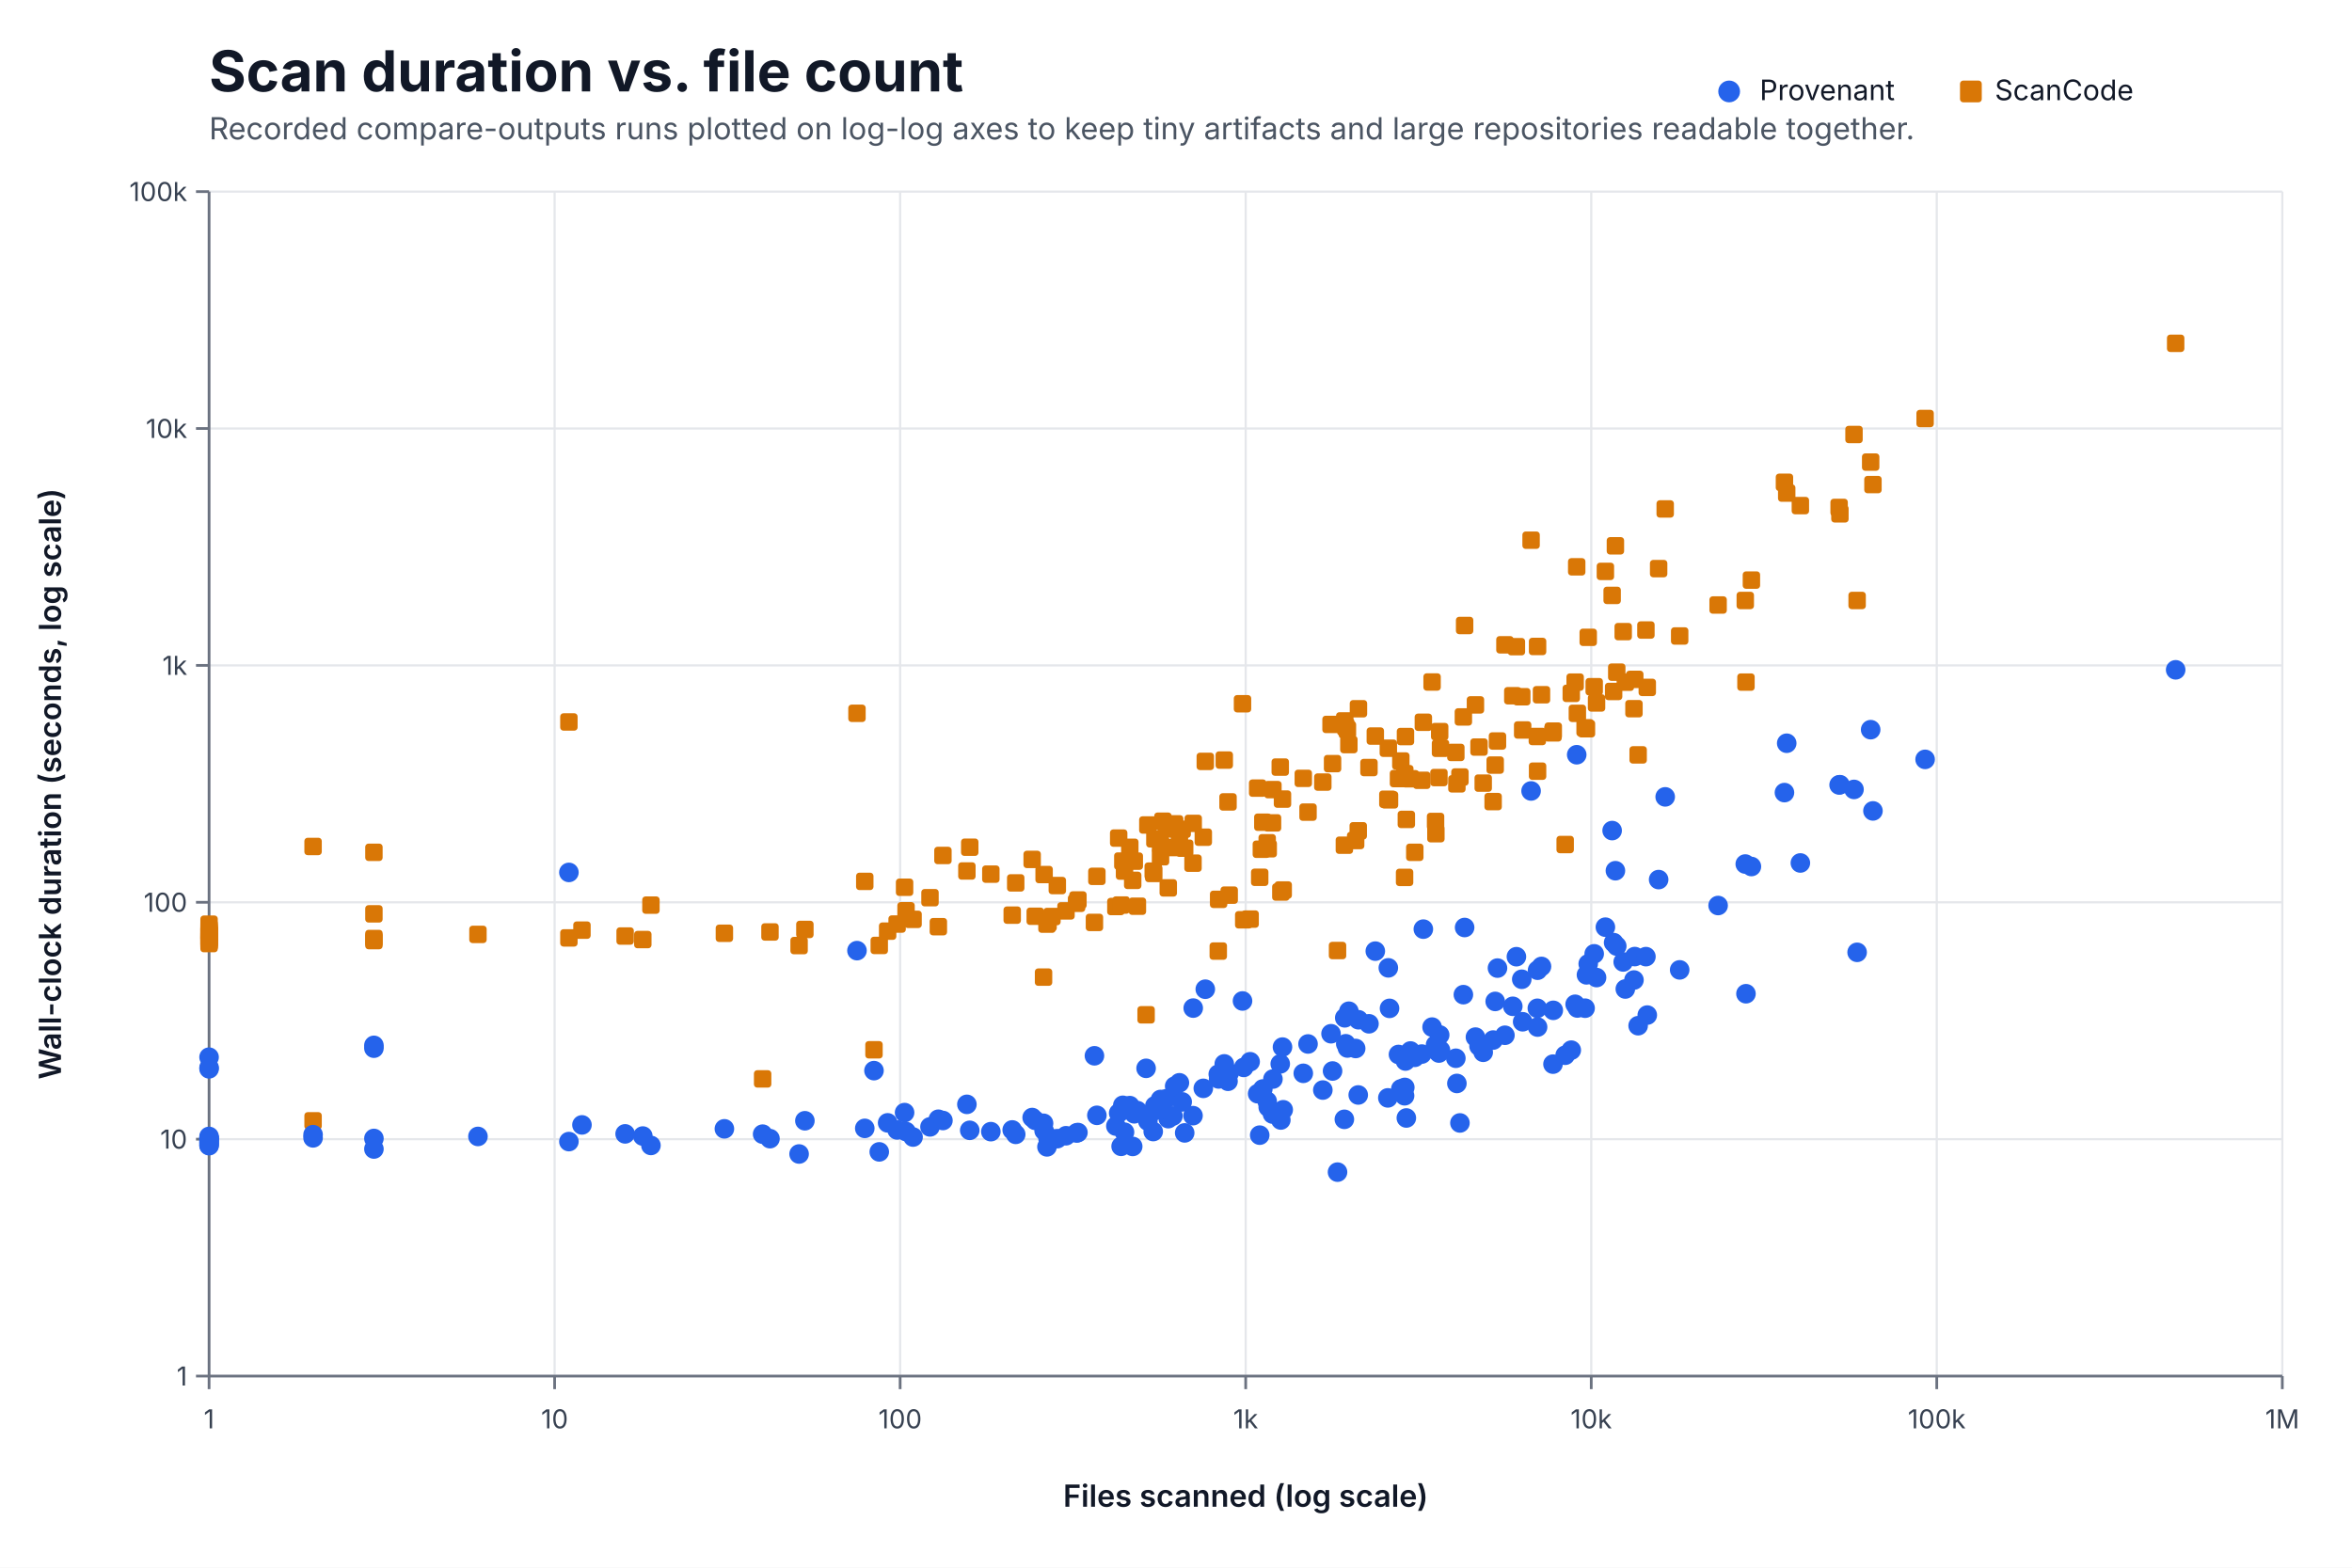
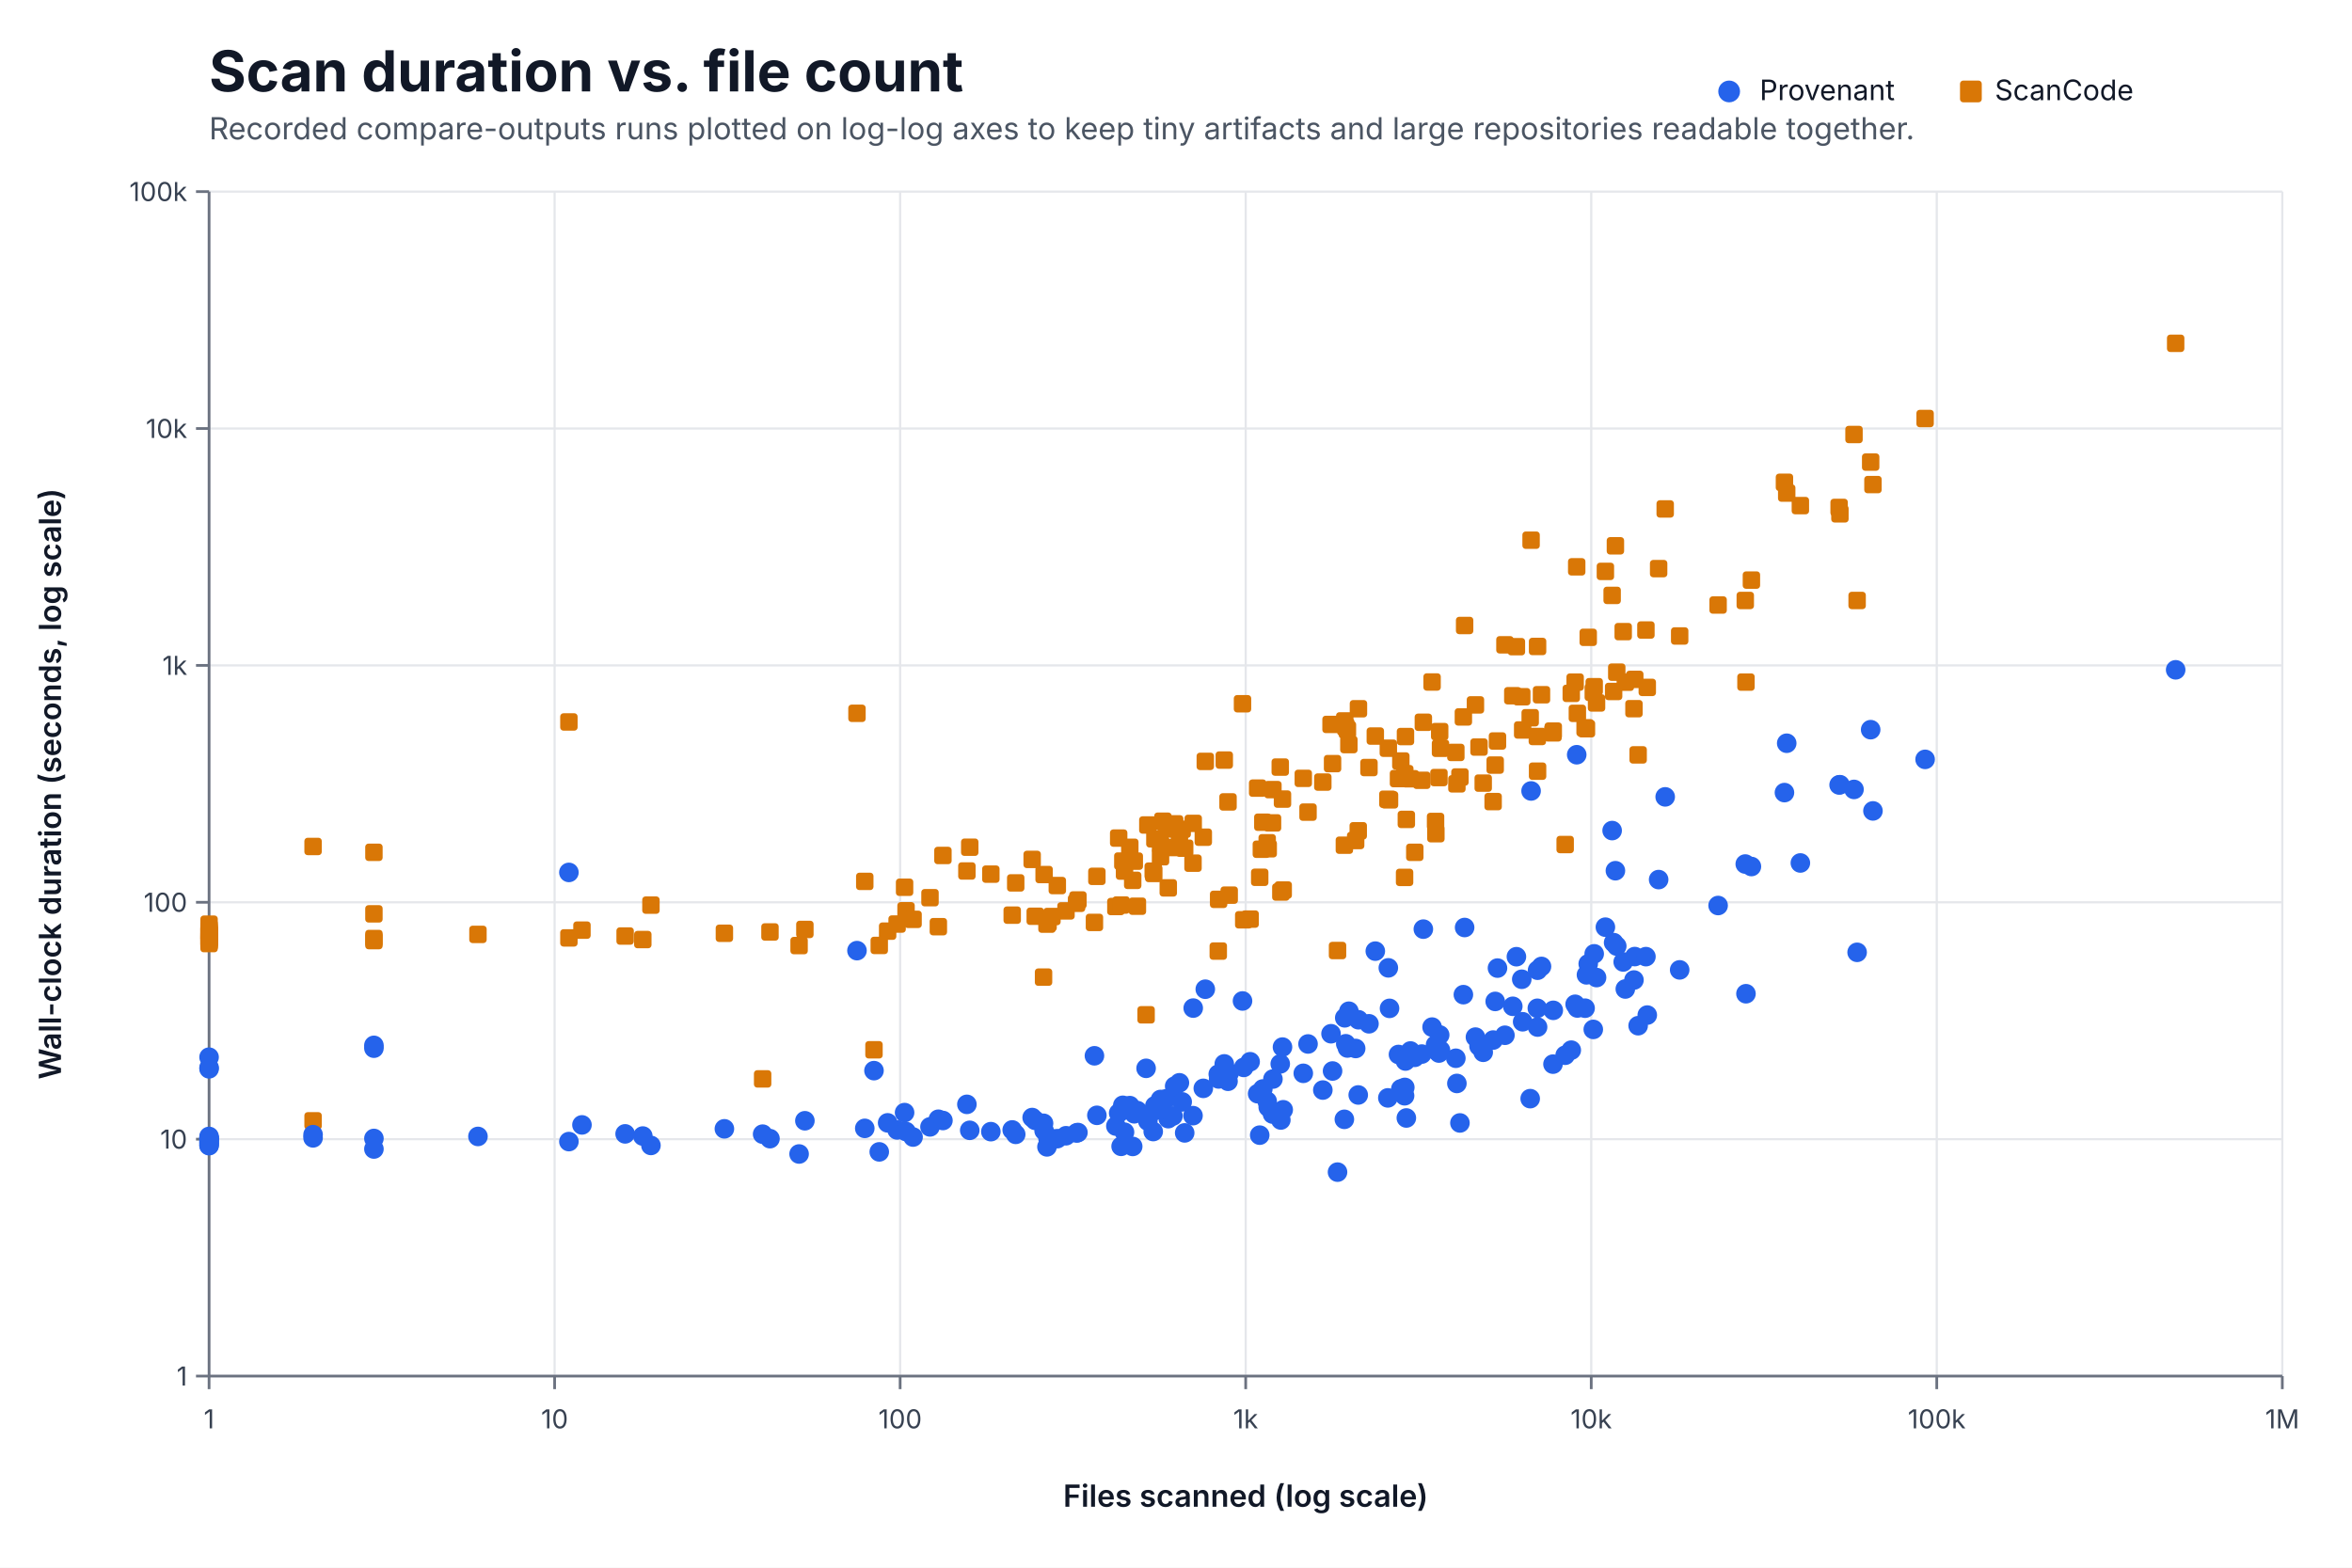
<svg xmlns="http://www.w3.org/2000/svg" width="1080" height="720" viewBox="0 0 1080 720" role="img" aria-labelledby="title desc">
  <style>
    text { font-family: -apple-system, BlinkMacSystemFont, "Segoe UI", sans-serif; fill: #111827; }
    .title { font-size: 26px; font-weight: 700; }
    .subtitle { font-size: 14px; fill: #4b5563; }
    .axis-label { font-size: 14px; font-weight: 600; }
    .tick { font-size: 12px; fill: #374151; }
    .grid { stroke: #e5e7eb; stroke-width: 1; }
    .axis { stroke: #6b7280; stroke-width: 1.25; }
    .legend-label { font-size: 13px; }
  </style>
  <rect x="0" y="0" width="1080" height="720" fill="white" />
  <text class="title" x="96" y="42">Scan duration vs. file count</text>
  <text class="subtitle" x="96" y="64">Recorded compare-outputs runs plotted on log-log axes to keep tiny artifacts and large repositories readable together.</text>
  <line class="grid" x1="96.00" y1="632.00" x2="1048.00" y2="632.00" />
  <line class="grid" x1="96.00" y1="523.20" x2="1048.00" y2="523.20" />
  <line class="grid" x1="96.00" y1="414.40" x2="1048.00" y2="414.40" />
  <line class="grid" x1="96.00" y1="305.60" x2="1048.00" y2="305.60" />
  <line class="grid" x1="96.00" y1="196.80" x2="1048.00" y2="196.80" />
  <line class="grid" x1="96.00" y1="88.00" x2="1048.00" y2="88.00" />
  <line class="grid" x1="96.00" y1="88.00" x2="96.00" y2="632.00" />
  <line class="grid" x1="254.67" y1="88.00" x2="254.67" y2="632.00" />
  <line class="grid" x1="413.33" y1="88.00" x2="413.33" y2="632.00" />
  <line class="grid" x1="572.00" y1="88.00" x2="572.00" y2="632.00" />
  <line class="grid" x1="730.67" y1="88.00" x2="730.67" y2="632.00" />
  <line class="grid" x1="889.33" y1="88.00" x2="889.33" y2="632.00" />
  <line class="grid" x1="1048.00" y1="88.00" x2="1048.00" y2="632.00" />
  <line class="axis" x1="96.00" y1="632.00" x2="1048.00" y2="632.00" />
  <line class="axis" x1="96.00" y1="88.00" x2="96.00" y2="632.00" />
  <line class="axis" x1="96.00" y1="632.00" x2="96.00" y2="638.00" />
  <text class="tick" x="96.00" y="656.00" text-anchor="middle">1</text>
  <line class="axis" x1="254.67" y1="632.00" x2="254.67" y2="638.00" />
  <text class="tick" x="254.67" y="656.00" text-anchor="middle">10</text>
  <line class="axis" x1="413.33" y1="632.00" x2="413.33" y2="638.00" />
  <text class="tick" x="413.33" y="656.00" text-anchor="middle">100</text>
  <line class="axis" x1="572.00" y1="632.00" x2="572.00" y2="638.00" />
  <text class="tick" x="572.00" y="656.00" text-anchor="middle">1k</text>
  <line class="axis" x1="730.67" y1="632.00" x2="730.67" y2="638.00" />
  <text class="tick" x="730.67" y="656.00" text-anchor="middle">10k</text>
  <line class="axis" x1="889.33" y1="632.00" x2="889.33" y2="638.00" />
  <text class="tick" x="889.33" y="656.00" text-anchor="middle">100k</text>
  <line class="axis" x1="1048.00" y1="632.00" x2="1048.00" y2="638.00" />
  <text class="tick" x="1048.00" y="656.00" text-anchor="middle">1M</text>
  <line class="axis" x1="90.00" y1="632.00" x2="96.00" y2="632.00" />
  <text class="tick" x="86.00" y="632.00" text-anchor="end" dominant-baseline="middle">1</text>
  <line class="axis" x1="90.00" y1="523.20" x2="96.00" y2="523.20" />
  <text class="tick" x="86.00" y="523.20" text-anchor="end" dominant-baseline="middle">10</text>
  <line class="axis" x1="90.00" y1="414.40" x2="96.00" y2="414.40" />
  <text class="tick" x="86.00" y="414.40" text-anchor="end" dominant-baseline="middle">100</text>
  <line class="axis" x1="90.00" y1="305.60" x2="96.00" y2="305.60" />
  <text class="tick" x="86.00" y="305.60" text-anchor="end" dominant-baseline="middle">1k</text>
  <line class="axis" x1="90.00" y1="196.80" x2="96.00" y2="196.80" />
  <text class="tick" x="86.00" y="196.80" text-anchor="end" dominant-baseline="middle">10k</text>
  <line class="axis" x1="90.00" y1="88.00" x2="96.00" y2="88.00" />
  <text class="tick" x="86.00" y="88.00" text-anchor="end" dominant-baseline="middle">100k</text>
  <text class="axis-label" x="572.00" y="692.00" text-anchor="middle">Files scanned (log scale)</text>
  <text class="axis-label" x="28" y="360.00" transform="rotate(-90 28 360.00)" text-anchor="middle">Wall-clock duration (seconds, log scale)</text>
  <g aria-label="Legend">
    <circle cx="794" cy="42" r="5" fill="#2563eb" />
    <text class="legend-label" x="808" y="46">Provenant</text>
    <rect x="900" y="37" width="10" height="10" fill="#d97706" rx="1.5" />
    <text class="legend-label" x="916" y="46">ScanCode</text>
  </g>
  <g aria-label="ScanCode points">
    <rect x="92.00" y="420.46" width="8" height="8" fill="#d97706" rx="1.5" />
    <rect x="92.00" y="423.47" width="8" height="8" fill="#d97706" rx="1.5" />
    <rect x="92.00" y="425.26" width="8" height="8" fill="#d97706" rx="1.5" />
    <rect x="92.00" y="424.52" width="8" height="8" fill="#d97706" rx="1.5" />
    <rect x="92.00" y="427.27" width="8" height="8" fill="#d97706" rx="1.5" />
    <rect x="92.00" y="422.38" width="8" height="8" fill="#d97706" rx="1.5" />
    <rect x="92.00" y="429.37" width="8" height="8" fill="#d97706" rx="1.5" />
    <rect x="92.00" y="428.44" width="8" height="8" fill="#d97706" rx="1.5" />
    <rect x="92.00" y="427.25" width="8" height="8" fill="#d97706" rx="1.5" />
    <rect x="92.00" y="424.52" width="8" height="8" fill="#d97706" rx="1.5" />
    <rect x="92.00" y="427.69" width="8" height="8" fill="#d97706" rx="1.5" />
    <rect x="92.00" y="424.87" width="8" height="8" fill="#d97706" rx="1.5" />
    <rect x="92.00" y="428.71" width="8" height="8" fill="#d97706" rx="1.5" />
    <rect x="139.76" y="510.78" width="8" height="8" fill="#d97706" rx="1.5" />
    <rect x="139.76" y="384.76" width="8" height="8" fill="#d97706" rx="1.5" />
    <rect x="167.70" y="427.04" width="8" height="8" fill="#d97706" rx="1.5" />
    <rect x="167.70" y="387.45" width="8" height="8" fill="#d97706" rx="1.5" />
    <rect x="167.70" y="427.99" width="8" height="8" fill="#d97706" rx="1.5" />
    <rect x="167.70" y="415.71" width="8" height="8" fill="#d97706" rx="1.5" />
    <rect x="215.47" y="425.14" width="8" height="8" fill="#d97706" rx="1.5" />
    <rect x="257.23" y="426.75" width="8" height="8" fill="#d97706" rx="1.5" />
    <rect x="257.23" y="327.58" width="8" height="8" fill="#d97706" rx="1.5" />
    <rect x="263.23" y="423.19" width="8" height="8" fill="#d97706" rx="1.5" />
    <rect x="283.05" y="425.90" width="8" height="8" fill="#d97706" rx="1.5" />
    <rect x="291.17" y="427.52" width="8" height="8" fill="#d97706" rx="1.5" />
    <rect x="294.90" y="411.70" width="8" height="8" fill="#d97706" rx="1.5" />
    <rect x="328.63" y="424.63" width="8" height="8" fill="#d97706" rx="1.5" />
    <rect x="346.19" y="491.51" width="8" height="8" fill="#d97706" rx="1.5" />
    <rect x="349.56" y="424.02" width="8" height="8" fill="#d97706" rx="1.5" />
    <rect x="362.93" y="430.28" width="8" height="8" fill="#d97706" rx="1.5" />
    <rect x="365.59" y="422.87" width="8" height="8" fill="#d97706" rx="1.5" />
    <rect x="389.51" y="323.61" width="8" height="8" fill="#d97706" rx="1.5" />
    <rect x="393.09" y="400.80" width="8" height="8" fill="#d97706" rx="1.5" />
    <rect x="397.32" y="478.15" width="8" height="8" fill="#d97706" rx="1.5" />
    <rect x="399.74" y="430.21" width="8" height="8" fill="#d97706" rx="1.5" />
    <rect x="403.59" y="423.65" width="8" height="8" fill="#d97706" rx="1.5" />
    <rect x="407.94" y="420.39" width="8" height="8" fill="#d97706" rx="1.5" />
    <rect x="411.37" y="403.50" width="8" height="8" fill="#d97706" rx="1.5" />
    <rect x="412.04" y="414.30" width="8" height="8" fill="#d97706" rx="1.5" />
    <rect x="415.27" y="418.23" width="8" height="8" fill="#d97706" rx="1.5" />
    <rect x="423.04" y="408.29" width="8" height="8" fill="#d97706" rx="1.5" />
    <rect x="426.88" y="421.60" width="8" height="8" fill="#d97706" rx="1.5" />
    <rect x="428.98" y="388.90" width="8" height="8" fill="#d97706" rx="1.5" />
    <rect x="439.98" y="396.02" width="8" height="8" fill="#d97706" rx="1.5" />
    <rect x="441.29" y="385.10" width="8" height="8" fill="#d97706" rx="1.5" />
    <rect x="450.98" y="397.47" width="8" height="8" fill="#d97706" rx="1.5" />
    <rect x="460.79" y="416.30" width="8" height="8" fill="#d97706" rx="1.5" />
    <rect x="462.40" y="401.49" width="8" height="8" fill="#d97706" rx="1.5" />
    <rect x="469.95" y="390.71" width="8" height="8" fill="#d97706" rx="1.5" />
    <rect x="471.36" y="416.81" width="8" height="8" fill="#d97706" rx="1.5" />
    <rect x="475.18" y="444.77" width="8" height="8" fill="#d97706" rx="1.5" />
    <rect x="475.44" y="397.66" width="8" height="8" fill="#d97706" rx="1.5" />
    <rect x="476.75" y="420.44" width="8" height="8" fill="#d97706" rx="1.5" />
    <rect x="477.26" y="419.74" width="8" height="8" fill="#d97706" rx="1.5" />
    <rect x="479.04" y="416.95" width="8" height="8" fill="#d97706" rx="1.5" />
    <rect x="481.50" y="402.72" width="8" height="8" fill="#d97706" rx="1.5" />
    <rect x="485.49" y="414.35" width="8" height="8" fill="#d97706" rx="1.5" />
    <rect x="490.34" y="410.86" width="8" height="8" fill="#d97706" rx="1.5" />
    <rect x="490.97" y="409.34" width="8" height="8" fill="#d97706" rx="1.5" />
    <rect x="498.55" y="419.64" width="8" height="8" fill="#d97706" rx="1.5" />
    <rect x="499.67" y="398.49" width="8" height="8" fill="#d97706" rx="1.5" />
    <rect x="508.39" y="412.34" width="8" height="8" fill="#d97706" rx="1.5" />
    <rect x="509.68" y="380.92" width="8" height="8" fill="#d97706" rx="1.5" />
    <rect x="510.80" y="411.66" width="8" height="8" fill="#d97706" rx="1.5" />
    <rect x="511.58" y="391.47" width="8" height="8" fill="#d97706" rx="1.5" />
    <rect x="512.36" y="396.07" width="8" height="8" fill="#d97706" rx="1.5" />
    <rect x="514.79" y="385.13" width="8" height="8" fill="#d97706" rx="1.5" />
    <rect x="516.12" y="400.33" width="8" height="8" fill="#d97706" rx="1.5" />
    <rect x="516.85" y="391.50" width="8" height="8" fill="#d97706" rx="1.5" />
    <rect x="518.28" y="412.20" width="8" height="8" fill="#d97706" rx="1.5" />
    <rect x="522.27" y="462.08" width="8" height="8" fill="#d97706" rx="1.5" />
    <rect x="523.07" y="374.90" width="8" height="8" fill="#d97706" rx="1.5" />
    <rect x="525.54" y="396.10" width="8" height="8" fill="#d97706" rx="1.5" />
    <rect x="525.79" y="397.16" width="8" height="8" fill="#d97706" rx="1.5" />
    <rect x="526.30" y="381.25" width="8" height="8" fill="#d97706" rx="1.5" />
    <rect x="528.90" y="383.91" width="8" height="8" fill="#d97706" rx="1.5" />
    <rect x="528.90" y="389.48" width="8" height="8" fill="#d97706" rx="1.5" />
    <rect x="529.99" y="373.16" width="8" height="8" fill="#d97706" rx="1.5" />
    <rect x="531.64" y="376.71" width="8" height="8" fill="#d97706" rx="1.5" />
    <rect x="532.45" y="403.78" width="8" height="8" fill="#d97706" rx="1.5" />
    <rect x="534.61" y="385.27" width="8" height="8" fill="#d97706" rx="1.5" />
    <rect x="535.39" y="374.38" width="8" height="8" fill="#d97706" rx="1.5" />
    <rect x="537.57" y="381.59" width="8" height="8" fill="#d97706" rx="1.5" />
    <rect x="538.84" y="376.84" width="8" height="8" fill="#d97706" rx="1.5" />
    <rect x="539.99" y="385.56" width="8" height="8" fill="#d97706" rx="1.5" />
    <rect x="543.81" y="392.44" width="8" height="8" fill="#d97706" rx="1.5" />
    <rect x="543.91" y="374.16" width="8" height="8" fill="#d97706" rx="1.5" />
    <rect x="548.54" y="380.50" width="8" height="8" fill="#d97706" rx="1.5" />
    <rect x="549.45" y="345.68" width="8" height="8" fill="#d97706" rx="1.5" />
    <rect x="555.41" y="432.81" width="8" height="8" fill="#d97706" rx="1.5" />
    <rect x="555.57" y="409.04" width="8" height="8" fill="#d97706" rx="1.5" />
    <rect x="558.17" y="345.08" width="8" height="8" fill="#d97706" rx="1.5" />
    <rect x="559.89" y="364.30" width="8" height="8" fill="#d97706" rx="1.5" />
    <rect x="560.43" y="407.11" width="8" height="8" fill="#d97706" rx="1.5" />
    <rect x="566.54" y="319.22" width="8" height="8" fill="#d97706" rx="1.5" />
    <rect x="567.10" y="418.44" width="8" height="8" fill="#d97706" rx="1.5" />
    <rect x="570.04" y="418.11" width="8" height="8" fill="#d97706" rx="1.5" />
    <rect x="573.49" y="357.97" width="8" height="8" fill="#d97706" rx="1.5" />
    <rect x="574.44" y="398.92" width="8" height="8" fill="#d97706" rx="1.5" />
    <rect x="575.19" y="386.04" width="8" height="8" fill="#d97706" rx="1.5" />
    <rect x="575.87" y="373.63" width="8" height="8" fill="#d97706" rx="1.5" />
    <rect x="577.87" y="383.06" width="8" height="8" fill="#d97706" rx="1.5" />
    <rect x="578.35" y="385.81" width="8" height="8" fill="#d97706" rx="1.5" />
    <rect x="580.33" y="373.93" width="8" height="8" fill="#d97706" rx="1.5" />
    <rect x="580.51" y="358.66" width="8" height="8" fill="#d97706" rx="1.5" />
    <rect x="583.87" y="348.30" width="8" height="8" fill="#d97706" rx="1.5" />
    <rect x="584.14" y="405.69" width="8" height="8" fill="#d97706" rx="1.5" />
    <rect x="584.90" y="363.00" width="8" height="8" fill="#d97706" rx="1.5" />
    <rect x="585.23" y="404.76" width="8" height="8" fill="#d97706" rx="1.5" />
    <rect x="594.45" y="353.48" width="8" height="8" fill="#d97706" rx="1.5" />
    <rect x="596.63" y="368.99" width="8" height="8" fill="#d97706" rx="1.5" />
    <rect x="603.42" y="355.19" width="8" height="8" fill="#d97706" rx="1.5" />
    <rect x="607.19" y="328.71" width="8" height="8" fill="#d97706" rx="1.5" />
    <rect x="607.89" y="346.71" width="8" height="8" fill="#d97706" rx="1.5" />
    <rect x="610.17" y="432.56" width="8" height="8" fill="#d97706" rx="1.5" />
    <rect x="613.31" y="384.18" width="8" height="8" fill="#d97706" rx="1.5" />
    <rect x="613.49" y="327.10" width="8" height="8" fill="#d97706" rx="1.5" />
    <rect x="613.95" y="329.87" width="8" height="8" fill="#d97706" rx="1.5" />
    <rect x="614.72" y="331.19" width="8" height="8" fill="#d97706" rx="1.5" />
    <rect x="615.38" y="337.97" width="8" height="8" fill="#d97706" rx="1.5" />
    <rect x="618.50" y="382.03" width="8" height="8" fill="#d97706" rx="1.5" />
    <rect x="619.68" y="377.56" width="8" height="8" fill="#d97706" rx="1.5" />
    <rect x="619.78" y="321.51" width="8" height="8" fill="#d97706" rx="1.5" />
    <rect x="624.61" y="348.51" width="8" height="8" fill="#d97706" rx="1.5" />
    <rect x="627.52" y="334.06" width="8" height="8" fill="#d97706" rx="1.5" />
    <rect x="633.28" y="363.07" width="8" height="8" fill="#d97706" rx="1.5" />
    <rect x="633.50" y="339.64" width="8" height="8" fill="#d97706" rx="1.5" />
    <rect x="634.05" y="363.36" width="8" height="8" fill="#d97706" rx="1.5" />
    <rect x="638.16" y="353.58" width="8" height="8" fill="#d97706" rx="1.5" />
    <rect x="639.24" y="345.52" width="8" height="8" fill="#d97706" rx="1.5" />
    <rect x="640.96" y="398.96" width="8" height="8" fill="#d97706" rx="1.5" />
    <rect x="641.06" y="351.33" width="8" height="8" fill="#d97706" rx="1.5" />
    <rect x="641.37" y="334.28" width="8" height="8" fill="#d97706" rx="1.5" />
    <rect x="641.77" y="372.34" width="8" height="8" fill="#d97706" rx="1.5" />
    <rect x="643.66" y="353.67" width="8" height="8" fill="#d97706" rx="1.5" />
    <rect x="645.65" y="387.44" width="8" height="8" fill="#d97706" rx="1.5" />
    <rect x="648.86" y="354.37" width="8" height="8" fill="#d97706" rx="1.5" />
    <rect x="649.58" y="327.73" width="8" height="8" fill="#d97706" rx="1.5" />
    <rect x="653.59" y="309.22" width="8" height="8" fill="#d97706" rx="1.5" />
    <rect x="655.19" y="373.28" width="8" height="8" fill="#d97706" rx="1.5" />
    <rect x="655.34" y="378.89" width="8" height="8" fill="#d97706" rx="1.5" />
    <rect x="656.74" y="353.11" width="8" height="8" fill="#d97706" rx="1.5" />
    <rect x="657.08" y="332.02" width="8" height="8" fill="#d97706" rx="1.5" />
    <rect x="657.46" y="339.67" width="8" height="8" fill="#d97706" rx="1.5" />
    <rect x="664.50" y="341.57" width="8" height="8" fill="#d97706" rx="1.5" />
    <rect x="664.98" y="356.00" width="8" height="8" fill="#d97706" rx="1.5" />
    <rect x="666.38" y="352.86" width="8" height="8" fill="#d97706" rx="1.5" />
    <rect x="667.96" y="325.26" width="8" height="8" fill="#d97706" rx="1.5" />
    <rect x="668.53" y="283.27" width="8" height="8" fill="#d97706" rx="1.5" />
    <rect x="673.50" y="319.74" width="8" height="8" fill="#d97706" rx="1.5" />
    <rect x="675.14" y="339.11" width="8" height="8" fill="#d97706" rx="1.5" />
    <rect x="677.07" y="355.67" width="8" height="8" fill="#d97706" rx="1.5" />
    <rect x="681.62" y="364.16" width="8" height="8" fill="#d97706" rx="1.5" />
    <rect x="682.57" y="347.38" width="8" height="8" fill="#d97706" rx="1.5" />
    <rect x="683.62" y="336.32" width="8" height="8" fill="#d97706" rx="1.5" />
    <rect x="687.04" y="292.14" width="8" height="8" fill="#d97706" rx="1.5" />
    <rect x="690.65" y="315.53" width="8" height="8" fill="#d97706" rx="1.5" />
    <rect x="692.31" y="293.00" width="8" height="8" fill="#d97706" rx="1.5" />
    <rect x="694.77" y="315.99" width="8" height="8" fill="#d97706" rx="1.5" />
    <rect x="695.18" y="331.26" width="8" height="8" fill="#d97706" rx="1.5" />
+     <rect x="698.64" y="325.64" width="8" height="8" fill="#d97706" rx="1.5" />
    <rect x="699.05" y="244.10" width="8" height="8" fill="#d97706" rx="1.5" />
    <rect x="701.92" y="334.25" width="8" height="8" fill="#d97706" rx="1.5" />
    <rect x="702.03" y="350.18" width="8" height="8" fill="#d97706" rx="1.5" />
    <rect x="702.03" y="292.91" width="8" height="8" fill="#d97706" rx="1.5" />
    <rect x="703.83" y="315.08" width="8" height="8" fill="#d97706" rx="1.5" />
    <rect x="709.11" y="332.59" width="8" height="8" fill="#d97706" rx="1.5" />
    <rect x="709.24" y="331.79" width="8" height="8" fill="#d97706" rx="1.5" />
    <rect x="714.70" y="383.87" width="8" height="8" fill="#d97706" rx="1.5" />
    <rect x="717.50" y="314.45" width="8" height="8" fill="#d97706" rx="1.5" />
    <rect x="719.28" y="309.28" width="8" height="8" fill="#d97706" rx="1.5" />
    <rect x="720.00" y="256.33" width="8" height="8" fill="#d97706" rx="1.5" />
    <rect x="720.30" y="323.62" width="8" height="8" fill="#d97706" rx="1.5" />
    <rect x="723.85" y="330.25" width="8" height="8" fill="#d97706" rx="1.5" />
    <rect x="724.48" y="330.69" width="8" height="8" fill="#d97706" rx="1.5" />
    <rect x="725.29" y="288.71" width="8" height="8" fill="#d97706" rx="1.5" />
+     <rect x="727.61" y="313.95" width="8" height="8" fill="#d97706" rx="1.5" />
    <rect x="728.03" y="311.39" width="8" height="8" fill="#d97706" rx="1.5" />
    <rect x="729.11" y="318.85" width="8" height="8" fill="#d97706" rx="1.5" />
    <rect x="733.17" y="258.43" width="8" height="8" fill="#d97706" rx="1.5" />
    <rect x="736.27" y="269.45" width="8" height="8" fill="#d97706" rx="1.5" />
    <rect x="736.95" y="313.57" width="8" height="8" fill="#d97706" rx="1.5" />
    <rect x="737.77" y="246.68" width="8" height="8" fill="#d97706" rx="1.5" />
    <rect x="738.39" y="304.71" width="8" height="8" fill="#d97706" rx="1.5" />
    <rect x="741.35" y="286.09" width="8" height="8" fill="#d97706" rx="1.5" />
    <rect x="742.32" y="309.33" width="8" height="8" fill="#d97706" rx="1.5" />
    <rect x="746.29" y="321.48" width="8" height="8" fill="#d97706" rx="1.5" />
    <rect x="746.66" y="308.03" width="8" height="8" fill="#d97706" rx="1.5" />
    <rect x="748.21" y="342.70" width="8" height="8" fill="#d97706" rx="1.5" />
    <rect x="751.78" y="285.35" width="8" height="8" fill="#d97706" rx="1.5" />
    <rect x="752.40" y="311.70" width="8" height="8" fill="#d97706" rx="1.5" />
    <rect x="757.62" y="257.15" width="8" height="8" fill="#d97706" rx="1.5" />
    <rect x="760.63" y="229.74" width="8" height="8" fill="#d97706" rx="1.5" />
    <rect x="767.28" y="288.09" width="8" height="8" fill="#d97706" rx="1.5" />
    <rect x="784.93" y="273.87" width="8" height="8" fill="#d97706" rx="1.5" />
    <rect x="797.40" y="271.78" width="8" height="8" fill="#d97706" rx="1.5" />
    <rect x="797.72" y="309.27" width="8" height="8" fill="#d97706" rx="1.5" />
    <rect x="800.22" y="262.42" width="8" height="8" fill="#d97706" rx="1.5" />
    <rect x="815.39" y="217.51" width="8" height="8" fill="#d97706" rx="1.5" />
    <rect x="816.43" y="222.46" width="8" height="8" fill="#d97706" rx="1.5" />
    <rect x="822.70" y="228.21" width="8" height="8" fill="#d97706" rx="1.5" />
    <rect x="840.49" y="229.06" width="8" height="8" fill="#d97706" rx="1.5" />
    <rect x="840.86" y="231.99" width="8" height="8" fill="#d97706" rx="1.5" />
    <rect x="847.33" y="195.56" width="8" height="8" fill="#d97706" rx="1.5" />
    <rect x="848.76" y="271.78" width="8" height="8" fill="#d97706" rx="1.5" />
    <rect x="854.98" y="208.23" width="8" height="8" fill="#d97706" rx="1.5" />
    <rect x="856.03" y="218.55" width="8" height="8" fill="#d97706" rx="1.5" />
    <rect x="879.98" y="188.22" width="8" height="8" fill="#d97706" rx="1.5" />
    <rect x="995.03" y="153.67" width="8" height="8" fill="#d97706" rx="1.5" />
  </g>
  <g aria-label="Provenant points">
    <circle cx="96.00" cy="522.92" r="4.5" fill="#2563eb" />
    <circle cx="96.00" cy="522.78" r="4.5" fill="#2563eb" />
    <circle cx="96.00" cy="522.68" r="4.5" fill="#2563eb" />
    <circle cx="96.00" cy="521.94" r="4.5" fill="#2563eb" />
    <circle cx="96.00" cy="524.83" r="4.5" fill="#2563eb" />
    <circle cx="96.00" cy="490.35" r="4.5" fill="#2563eb" />
    <circle cx="96.00" cy="485.54" r="4.5" fill="#2563eb" />
    <circle cx="96.00" cy="526.17" r="4.5" fill="#2563eb" />
    <circle cx="96.00" cy="524.11" r="4.5" fill="#2563eb" />
    <circle cx="96.00" cy="525.13" r="4.5" fill="#2563eb" />
    <circle cx="96.00" cy="523.72" r="4.5" fill="#2563eb" />
    <circle cx="96.00" cy="490.88" r="4.5" fill="#2563eb" />
    <circle cx="96.00" cy="525.97" r="4.5" fill="#2563eb" />
    <circle cx="143.76" cy="521.12" r="4.5" fill="#2563eb" />
    <circle cx="143.76" cy="522.59" r="4.5" fill="#2563eb" />
    <circle cx="171.70" cy="522.87" r="4.5" fill="#2563eb" />
    <circle cx="171.70" cy="527.71" r="4.5" fill="#2563eb" />
    <circle cx="171.70" cy="480.11" r="4.5" fill="#2563eb" />
    <circle cx="171.70" cy="481.40" r="4.5" fill="#2563eb" />
    <circle cx="219.47" cy="521.94" r="4.5" fill="#2563eb" />
    <circle cx="261.23" cy="524.30" r="4.5" fill="#2563eb" />
    <circle cx="261.23" cy="400.68" r="4.5" fill="#2563eb" />
    <circle cx="267.23" cy="516.64" r="4.5" fill="#2563eb" />
    <circle cx="287.05" cy="520.76" r="4.5" fill="#2563eb" />
    <circle cx="295.17" cy="521.76" r="4.5" fill="#2563eb" />
    <circle cx="298.90" cy="526.07" r="4.5" fill="#2563eb" />
    <circle cx="332.63" cy="518.44" r="4.5" fill="#2563eb" />
    <circle cx="350.19" cy="520.89" r="4.5" fill="#2563eb" />
    <circle cx="353.56" cy="522.96" r="4.5" fill="#2563eb" />
    <circle cx="366.93" cy="530.00" r="4.5" fill="#2563eb" />
    <circle cx="369.59" cy="514.74" r="4.5" fill="#2563eb" />
    <circle cx="393.51" cy="436.60" r="4.5" fill="#2563eb" />
    <circle cx="397.09" cy="518.23" r="4.5" fill="#2563eb" />
    <circle cx="401.32" cy="491.72" r="4.5" fill="#2563eb" />
    <circle cx="403.74" cy="529.03" r="4.5" fill="#2563eb" />
    <circle cx="407.59" cy="515.70" r="4.5" fill="#2563eb" />
    <circle cx="411.94" cy="518.95" r="4.5" fill="#2563eb" />
    <circle cx="415.37" cy="510.99" r="4.5" fill="#2563eb" />
    <circle cx="416.04" cy="519.69" r="4.5" fill="#2563eb" />
    <circle cx="419.27" cy="522.22" r="4.5" fill="#2563eb" />
    <circle cx="427.04" cy="517.55" r="4.5" fill="#2563eb" />
    <circle cx="430.88" cy="514.04" r="4.5" fill="#2563eb" />
    <circle cx="432.98" cy="514.62" r="4.5" fill="#2563eb" />
    <circle cx="443.98" cy="507.20" r="4.5" fill="#2563eb" />
    <circle cx="445.29" cy="519.13" r="4.5" fill="#2563eb" />
    <circle cx="454.98" cy="519.74" r="4.5" fill="#2563eb" />
    <circle cx="464.79" cy="518.95" r="4.5" fill="#2563eb" />
    <circle cx="466.40" cy="520.98" r="4.5" fill="#2563eb" />
    <circle cx="473.95" cy="513.26" r="4.5" fill="#2563eb" />
    <circle cx="475.36" cy="514.55" r="4.5" fill="#2563eb" />
    <circle cx="479.18" cy="515.90" r="4.5" fill="#2563eb" />
    <circle cx="479.44" cy="519.30" r="4.5" fill="#2563eb" />
    <circle cx="480.75" cy="526.73" r="4.5" fill="#2563eb" />
    <circle cx="481.26" cy="522.92" r="4.5" fill="#2563eb" />
    <circle cx="483.04" cy="523.01" r="4.5" fill="#2563eb" />
    <circle cx="485.50" cy="522.96" r="4.5" fill="#2563eb" />
    <circle cx="489.49" cy="521.62" r="4.5" fill="#2563eb" />
    <circle cx="494.34" cy="520.36" r="4.5" fill="#2563eb" />
    <circle cx="494.97" cy="520.14" r="4.5" fill="#2563eb" />
    <circle cx="502.55" cy="484.90" r="4.5" fill="#2563eb" />
    <circle cx="503.67" cy="512.24" r="4.5" fill="#2563eb" />
    <circle cx="512.39" cy="517.17" r="4.5" fill="#2563eb" />
    <circle cx="513.68" cy="511.20" r="4.5" fill="#2563eb" />
    <circle cx="514.80" cy="526.48" r="4.5" fill="#2563eb" />
    <circle cx="515.58" cy="507.64" r="4.5" fill="#2563eb" />
    <circle cx="516.36" cy="520.00" r="4.5" fill="#2563eb" />
    <circle cx="518.79" cy="507.78" r="4.5" fill="#2563eb" />
    <circle cx="520.12" cy="526.53" r="4.5" fill="#2563eb" />
    <circle cx="520.85" cy="511.54" r="4.5" fill="#2563eb" />
    <circle cx="522.28" cy="510.08" r="4.5" fill="#2563eb" />
    <circle cx="526.27" cy="490.66" r="4.5" fill="#2563eb" />
    <circle cx="527.07" cy="514.90" r="4.5" fill="#2563eb" />
    <circle cx="529.54" cy="519.69" r="4.5" fill="#2563eb" />
    <circle cx="529.79" cy="510.26" r="4.5" fill="#2563eb" />
    <circle cx="530.30" cy="507.88" r="4.5" fill="#2563eb" />
    <circle cx="532.90" cy="504.96" r="4.5" fill="#2563eb" />
    <circle cx="532.90" cy="509.65" r="4.5" fill="#2563eb" />
    <circle cx="533.99" cy="505.42" r="4.5" fill="#2563eb" />
    <circle cx="535.64" cy="504.61" r="4.5" fill="#2563eb" />
    <circle cx="536.45" cy="513.77" r="4.5" fill="#2563eb" />
    <circle cx="538.61" cy="512.54" r="4.5" fill="#2563eb" />
    <circle cx="539.39" cy="498.86" r="4.5" fill="#2563eb" />
    <circle cx="541.57" cy="497.30" r="4.5" fill="#2563eb" />
    <circle cx="542.84" cy="506.07" r="4.5" fill="#2563eb" />
    <circle cx="543.99" cy="520.31" r="4.5" fill="#2563eb" />
    <circle cx="547.81" cy="512.39" r="4.5" fill="#2563eb" />
    <circle cx="547.91" cy="462.99" r="4.5" fill="#2563eb" />
    <circle cx="552.54" cy="499.85" r="4.5" fill="#2563eb" />
    <circle cx="553.45" cy="454.32" r="4.5" fill="#2563eb" />
    <circle cx="559.41" cy="493.35" r="4.5" fill="#2563eb" />
    <circle cx="559.57" cy="495.53" r="4.5" fill="#2563eb" />
    <circle cx="562.17" cy="488.62" r="4.5" fill="#2563eb" />
    <circle cx="563.89" cy="496.60" r="4.5" fill="#2563eb" />
    <circle cx="564.43" cy="492.80" r="4.5" fill="#2563eb" />
    <circle cx="570.54" cy="459.72" r="4.5" fill="#2563eb" />
    <circle cx="571.10" cy="490.24" r="4.5" fill="#2563eb" />
    <circle cx="574.04" cy="487.63" r="4.5" fill="#2563eb" />
    <circle cx="577.49" cy="502.31" r="4.5" fill="#2563eb" />
    <circle cx="578.44" cy="521.35" r="4.5" fill="#2563eb" />
    <circle cx="579.19" cy="502.52" r="4.5" fill="#2563eb" />
    <circle cx="579.87" cy="500.14" r="4.5" fill="#2563eb" />
    <circle cx="581.87" cy="505.77" r="4.5" fill="#2563eb" />
    <circle cx="582.35" cy="508.50" r="4.5" fill="#2563eb" />
    <circle cx="584.33" cy="511.65" r="4.5" fill="#2563eb" />
    <circle cx="584.51" cy="495.58" r="4.5" fill="#2563eb" />
    <circle cx="587.87" cy="488.62" r="4.5" fill="#2563eb" />
    <circle cx="588.14" cy="514.39" r="4.5" fill="#2563eb" />
    <circle cx="588.90" cy="480.90" r="4.5" fill="#2563eb" />
    <circle cx="589.23" cy="509.69" r="4.5" fill="#2563eb" />
    <circle cx="598.45" cy="492.95" r="4.5" fill="#2563eb" />
    <circle cx="600.63" cy="479.47" r="4.5" fill="#2563eb" />
    <circle cx="607.42" cy="500.64" r="4.5" fill="#2563eb" />
    <circle cx="611.19" cy="474.77" r="4.5" fill="#2563eb" />
    <circle cx="611.89" cy="491.89" r="4.5" fill="#2563eb" />
    <circle cx="614.17" cy="538.33" r="4.5" fill="#2563eb" />
    <circle cx="617.31" cy="514.08" r="4.5" fill="#2563eb" />
    <circle cx="617.49" cy="467.46" r="4.5" fill="#2563eb" />
    <circle cx="617.95" cy="479.38" r="4.5" fill="#2563eb" />
    <circle cx="618.72" cy="481.32" r="4.5" fill="#2563eb" />
    <circle cx="619.38" cy="464.43" r="4.5" fill="#2563eb" />
    <circle cx="622.50" cy="481.54" r="4.5" fill="#2563eb" />
    <circle cx="623.68" cy="502.89" r="4.5" fill="#2563eb" />
    <circle cx="623.78" cy="468.34" r="4.5" fill="#2563eb" />
    <circle cx="628.61" cy="470.20" r="4.5" fill="#2563eb" />
    <circle cx="631.52" cy="436.83" r="4.5" fill="#2563eb" />
    <circle cx="637.28" cy="504.23" r="4.5" fill="#2563eb" />
    <circle cx="637.50" cy="444.51" r="4.5" fill="#2563eb" />
    <circle cx="638.05" cy="463.12" r="4.5" fill="#2563eb" />
    <circle cx="642.16" cy="484.30" r="4.5" fill="#2563eb" />
    <circle cx="643.24" cy="500.11" r="4.5" fill="#2563eb" />
    <circle cx="644.96" cy="503.26" r="4.5" fill="#2563eb" />
    <circle cx="645.06" cy="499.42" r="4.5" fill="#2563eb" />
    <circle cx="645.37" cy="487.30" r="4.5" fill="#2563eb" />
    <circle cx="645.77" cy="513.46" r="4.5" fill="#2563eb" />
    <circle cx="647.66" cy="482.69" r="4.5" fill="#2563eb" />
    <circle cx="649.65" cy="485.60" r="4.5" fill="#2563eb" />
    <circle cx="652.86" cy="484.11" r="4.5" fill="#2563eb" />
    <circle cx="653.58" cy="426.73" r="4.5" fill="#2563eb" />
    <circle cx="657.59" cy="471.72" r="4.5" fill="#2563eb" />
    <circle cx="659.19" cy="479.87" r="4.5" fill="#2563eb" />
    <circle cx="659.34" cy="482.33" r="4.5" fill="#2563eb" />
    <circle cx="660.74" cy="483.64" r="4.5" fill="#2563eb" />
    <circle cx="661.08" cy="475.33" r="4.5" fill="#2563eb" />
    <circle cx="661.46" cy="482.35" r="4.5" fill="#2563eb" />
    <circle cx="668.50" cy="486.03" r="4.5" fill="#2563eb" />
    <circle cx="668.98" cy="497.60" r="4.5" fill="#2563eb" />
    <circle cx="670.38" cy="515.74" r="4.5" fill="#2563eb" />
    <circle cx="671.96" cy="456.82" r="4.5" fill="#2563eb" />
    <circle cx="672.53" cy="425.98" r="4.5" fill="#2563eb" />
    <circle cx="677.50" cy="476.32" r="4.5" fill="#2563eb" />
    <circle cx="679.14" cy="480.47" r="4.5" fill="#2563eb" />
    <circle cx="681.07" cy="483.29" r="4.5" fill="#2563eb" />
    <circle cx="685.62" cy="477.67" r="4.5" fill="#2563eb" />
    <circle cx="686.57" cy="459.93" r="4.5" fill="#2563eb" />
    <circle cx="687.62" cy="444.62" r="4.5" fill="#2563eb" />
    <circle cx="691.04" cy="475.47" r="4.5" fill="#2563eb" />
    <circle cx="694.65" cy="462.17" r="4.5" fill="#2563eb" />
    <circle cx="696.31" cy="439.39" r="4.5" fill="#2563eb" />
    <circle cx="698.77" cy="449.75" r="4.5" fill="#2563eb" />
    <circle cx="699.18" cy="469.27" r="4.5" fill="#2563eb" />
+     <circle cx="702.64" cy="504.58" r="4.5" fill="#2563eb" />
    <circle cx="703.05" cy="363.27" r="4.5" fill="#2563eb" />
    <circle cx="705.92" cy="463.08" r="4.5" fill="#2563eb" />
    <circle cx="706.03" cy="471.70" r="4.5" fill="#2563eb" />
    <circle cx="706.03" cy="445.60" r="4.5" fill="#2563eb" />
    <circle cx="707.83" cy="443.86" r="4.5" fill="#2563eb" />
    <circle cx="713.11" cy="488.73" r="4.5" fill="#2563eb" />
    <circle cx="713.24" cy="464.02" r="4.5" fill="#2563eb" />
    <circle cx="718.70" cy="484.65" r="4.5" fill="#2563eb" />
    <circle cx="721.50" cy="482.31" r="4.5" fill="#2563eb" />
    <circle cx="723.28" cy="461.24" r="4.5" fill="#2563eb" />
    <circle cx="724.00" cy="346.63" r="4.5" fill="#2563eb" />
    <circle cx="724.30" cy="462.95" r="4.5" fill="#2563eb" />
    <circle cx="727.85" cy="463.04" r="4.5" fill="#2563eb" />
    <circle cx="728.48" cy="447.72" r="4.5" fill="#2563eb" />
    <circle cx="729.29" cy="442.66" r="4.5" fill="#2563eb" />
+     <circle cx="731.61" cy="472.78" r="4.5" fill="#2563eb" />
    <circle cx="732.03" cy="438.07" r="4.5" fill="#2563eb" />
    <circle cx="733.11" cy="448.97" r="4.5" fill="#2563eb" />
    <circle cx="737.17" cy="425.83" r="4.5" fill="#2563eb" />
    <circle cx="740.27" cy="381.46" r="4.5" fill="#2563eb" />
    <circle cx="740.95" cy="432.92" r="4.5" fill="#2563eb" />
    <circle cx="741.77" cy="399.90" r="4.5" fill="#2563eb" />
    <circle cx="742.39" cy="434.52" r="4.5" fill="#2563eb" />
    <circle cx="745.35" cy="441.80" r="4.5" fill="#2563eb" />
    <circle cx="746.32" cy="454.22" r="4.5" fill="#2563eb" />
    <circle cx="750.29" cy="450.10" r="4.5" fill="#2563eb" />
    <circle cx="750.66" cy="439.33" r="4.5" fill="#2563eb" />
    <circle cx="752.21" cy="471.08" r="4.5" fill="#2563eb" />
    <circle cx="755.78" cy="439.36" r="4.5" fill="#2563eb" />
    <circle cx="756.40" cy="466.20" r="4.5" fill="#2563eb" />
    <circle cx="761.62" cy="403.97" r="4.5" fill="#2563eb" />
    <circle cx="764.63" cy="365.98" r="4.5" fill="#2563eb" />
    <circle cx="771.28" cy="445.44" r="4.5" fill="#2563eb" />
    <circle cx="788.93" cy="415.88" r="4.5" fill="#2563eb" />
    <circle cx="801.40" cy="396.83" r="4.5" fill="#2563eb" />
    <circle cx="801.72" cy="456.40" r="4.5" fill="#2563eb" />
    <circle cx="804.22" cy="397.97" r="4.5" fill="#2563eb" />
    <circle cx="819.39" cy="364.02" r="4.5" fill="#2563eb" />
    <circle cx="820.43" cy="341.35" r="4.5" fill="#2563eb" />
    <circle cx="826.70" cy="396.34" r="4.5" fill="#2563eb" />
    <circle cx="844.49" cy="360.50" r="4.5" fill="#2563eb" />
    <circle cx="844.86" cy="360.39" r="4.5" fill="#2563eb" />
    <circle cx="851.33" cy="362.56" r="4.5" fill="#2563eb" />
    <circle cx="852.76" cy="437.38" r="4.5" fill="#2563eb" />
    <circle cx="858.98" cy="335.12" r="4.5" fill="#2563eb" />
    <circle cx="860.03" cy="372.43" r="4.5" fill="#2563eb" />
    <circle cx="883.98" cy="348.76" r="4.5" fill="#2563eb" />
    <circle cx="999.03" cy="307.63" r="4.5" fill="#2563eb" />
  </g>
</svg>
